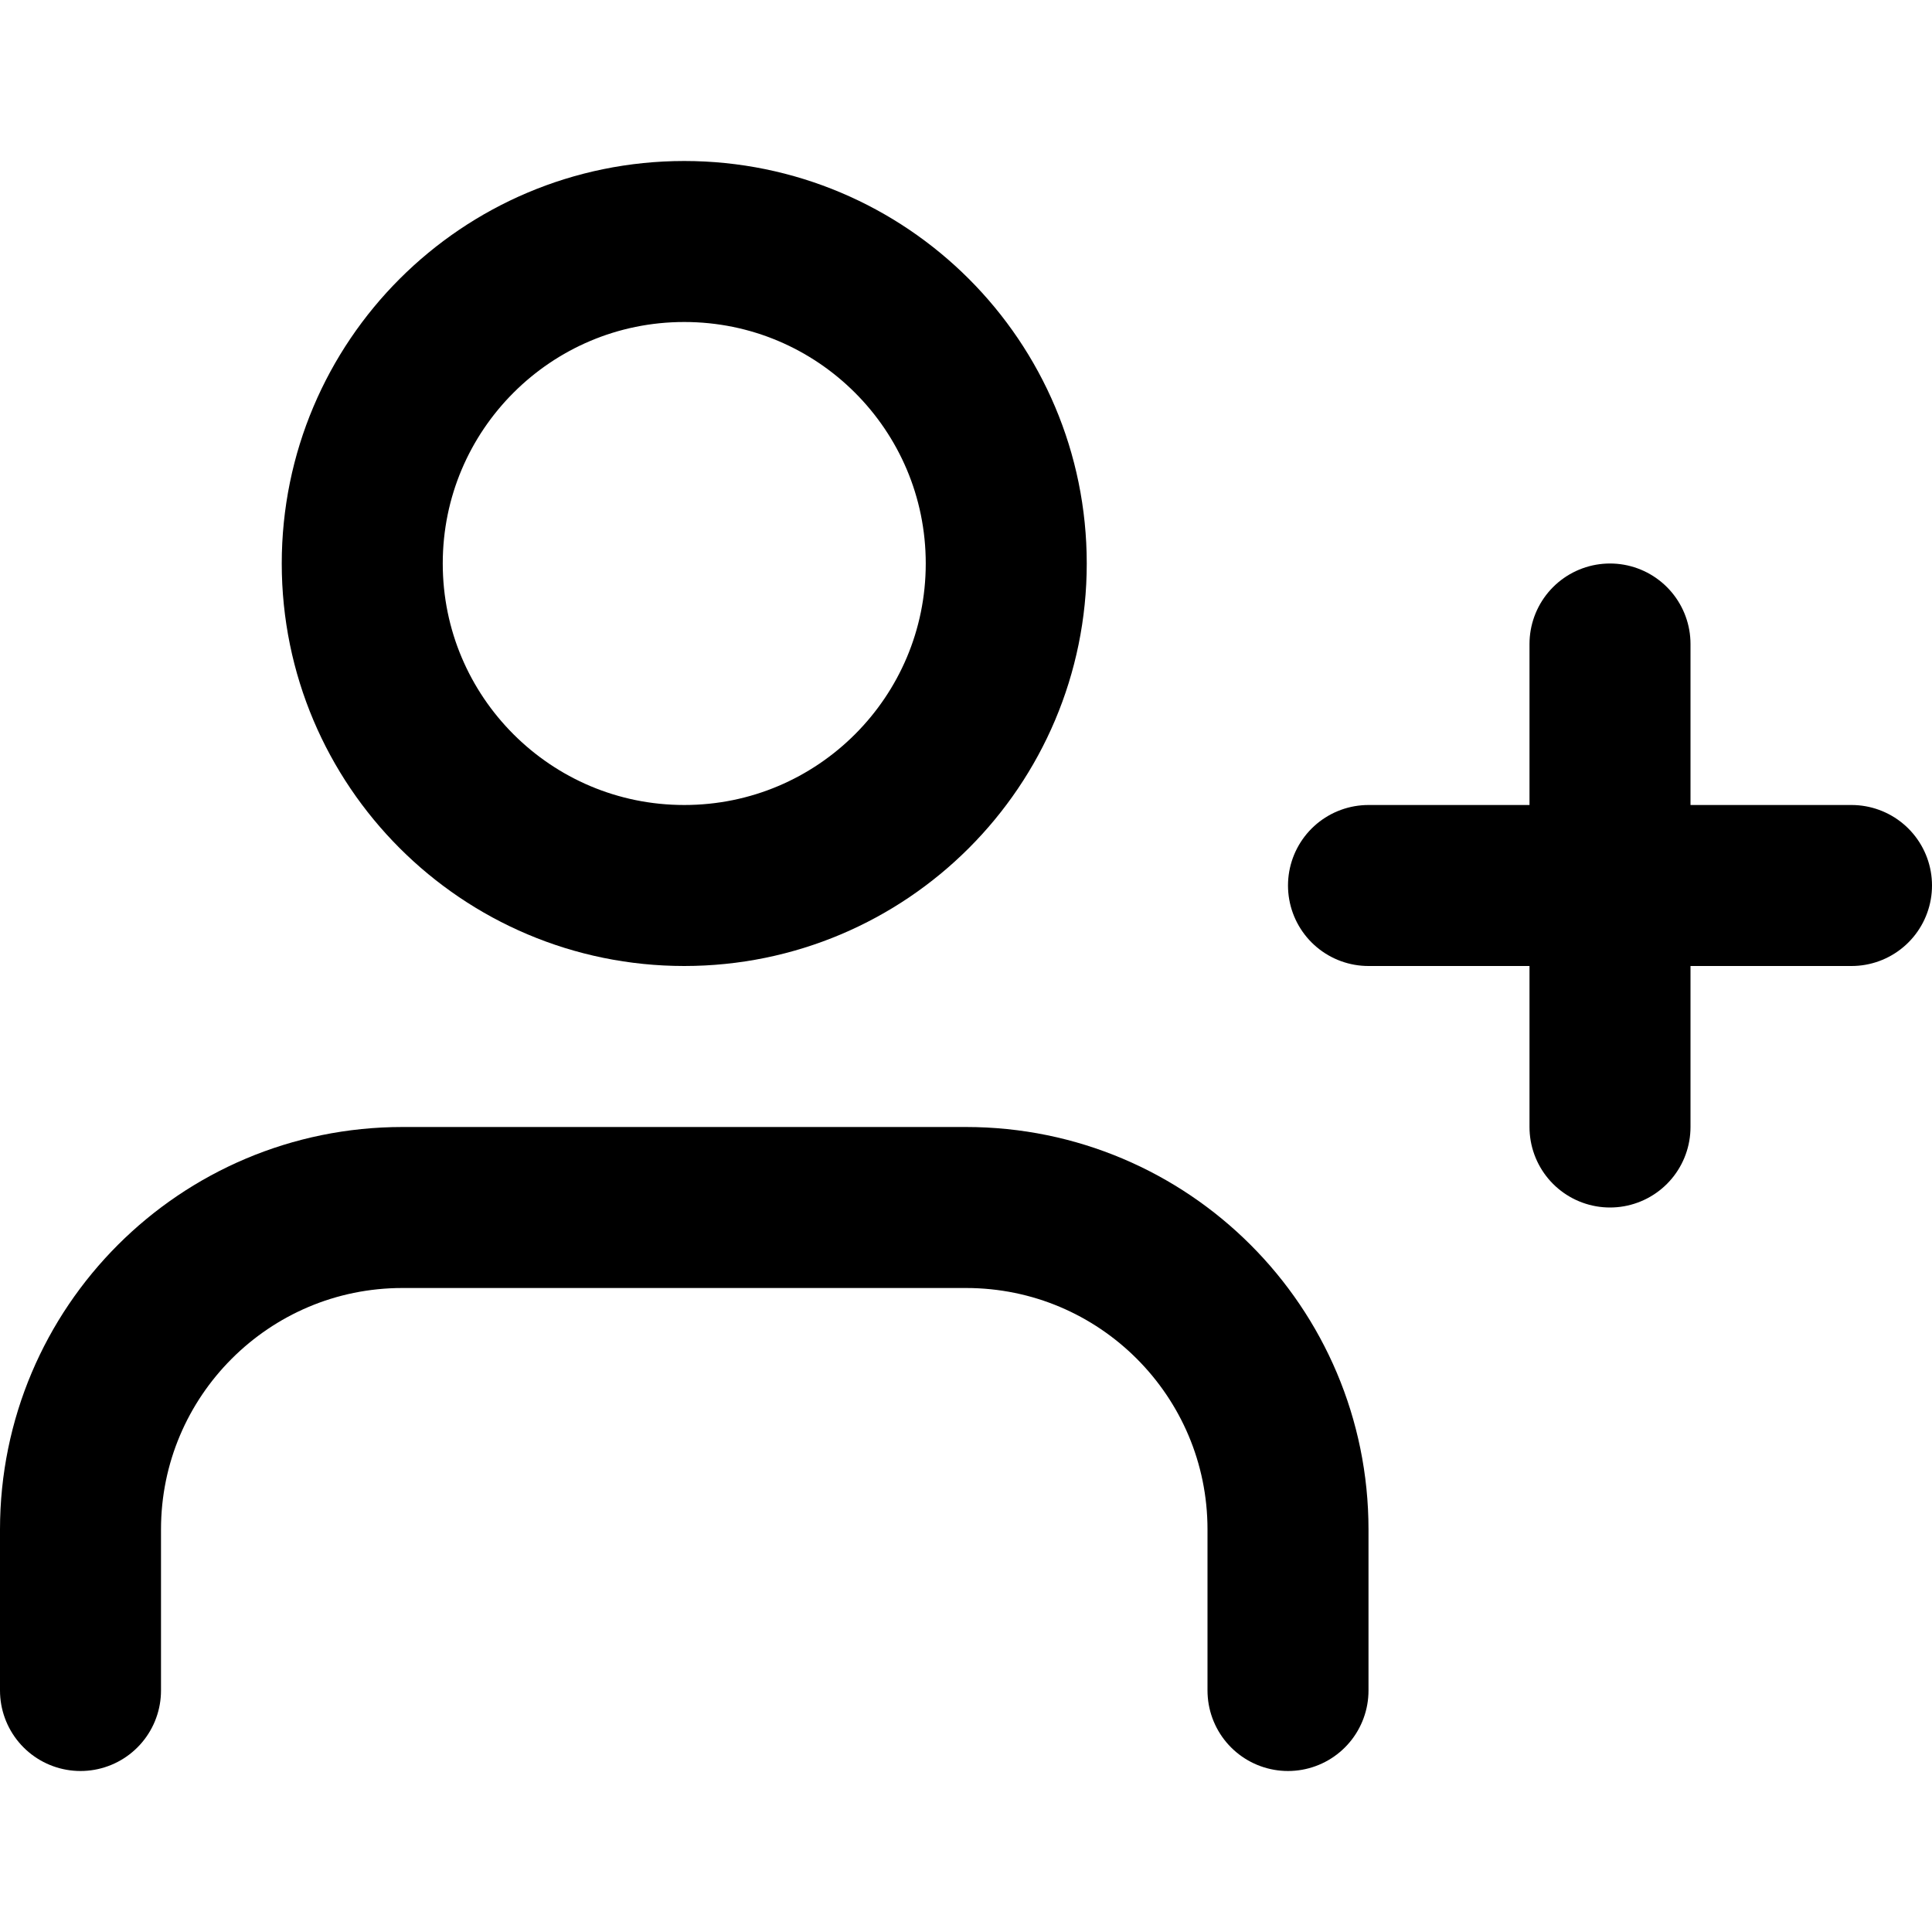
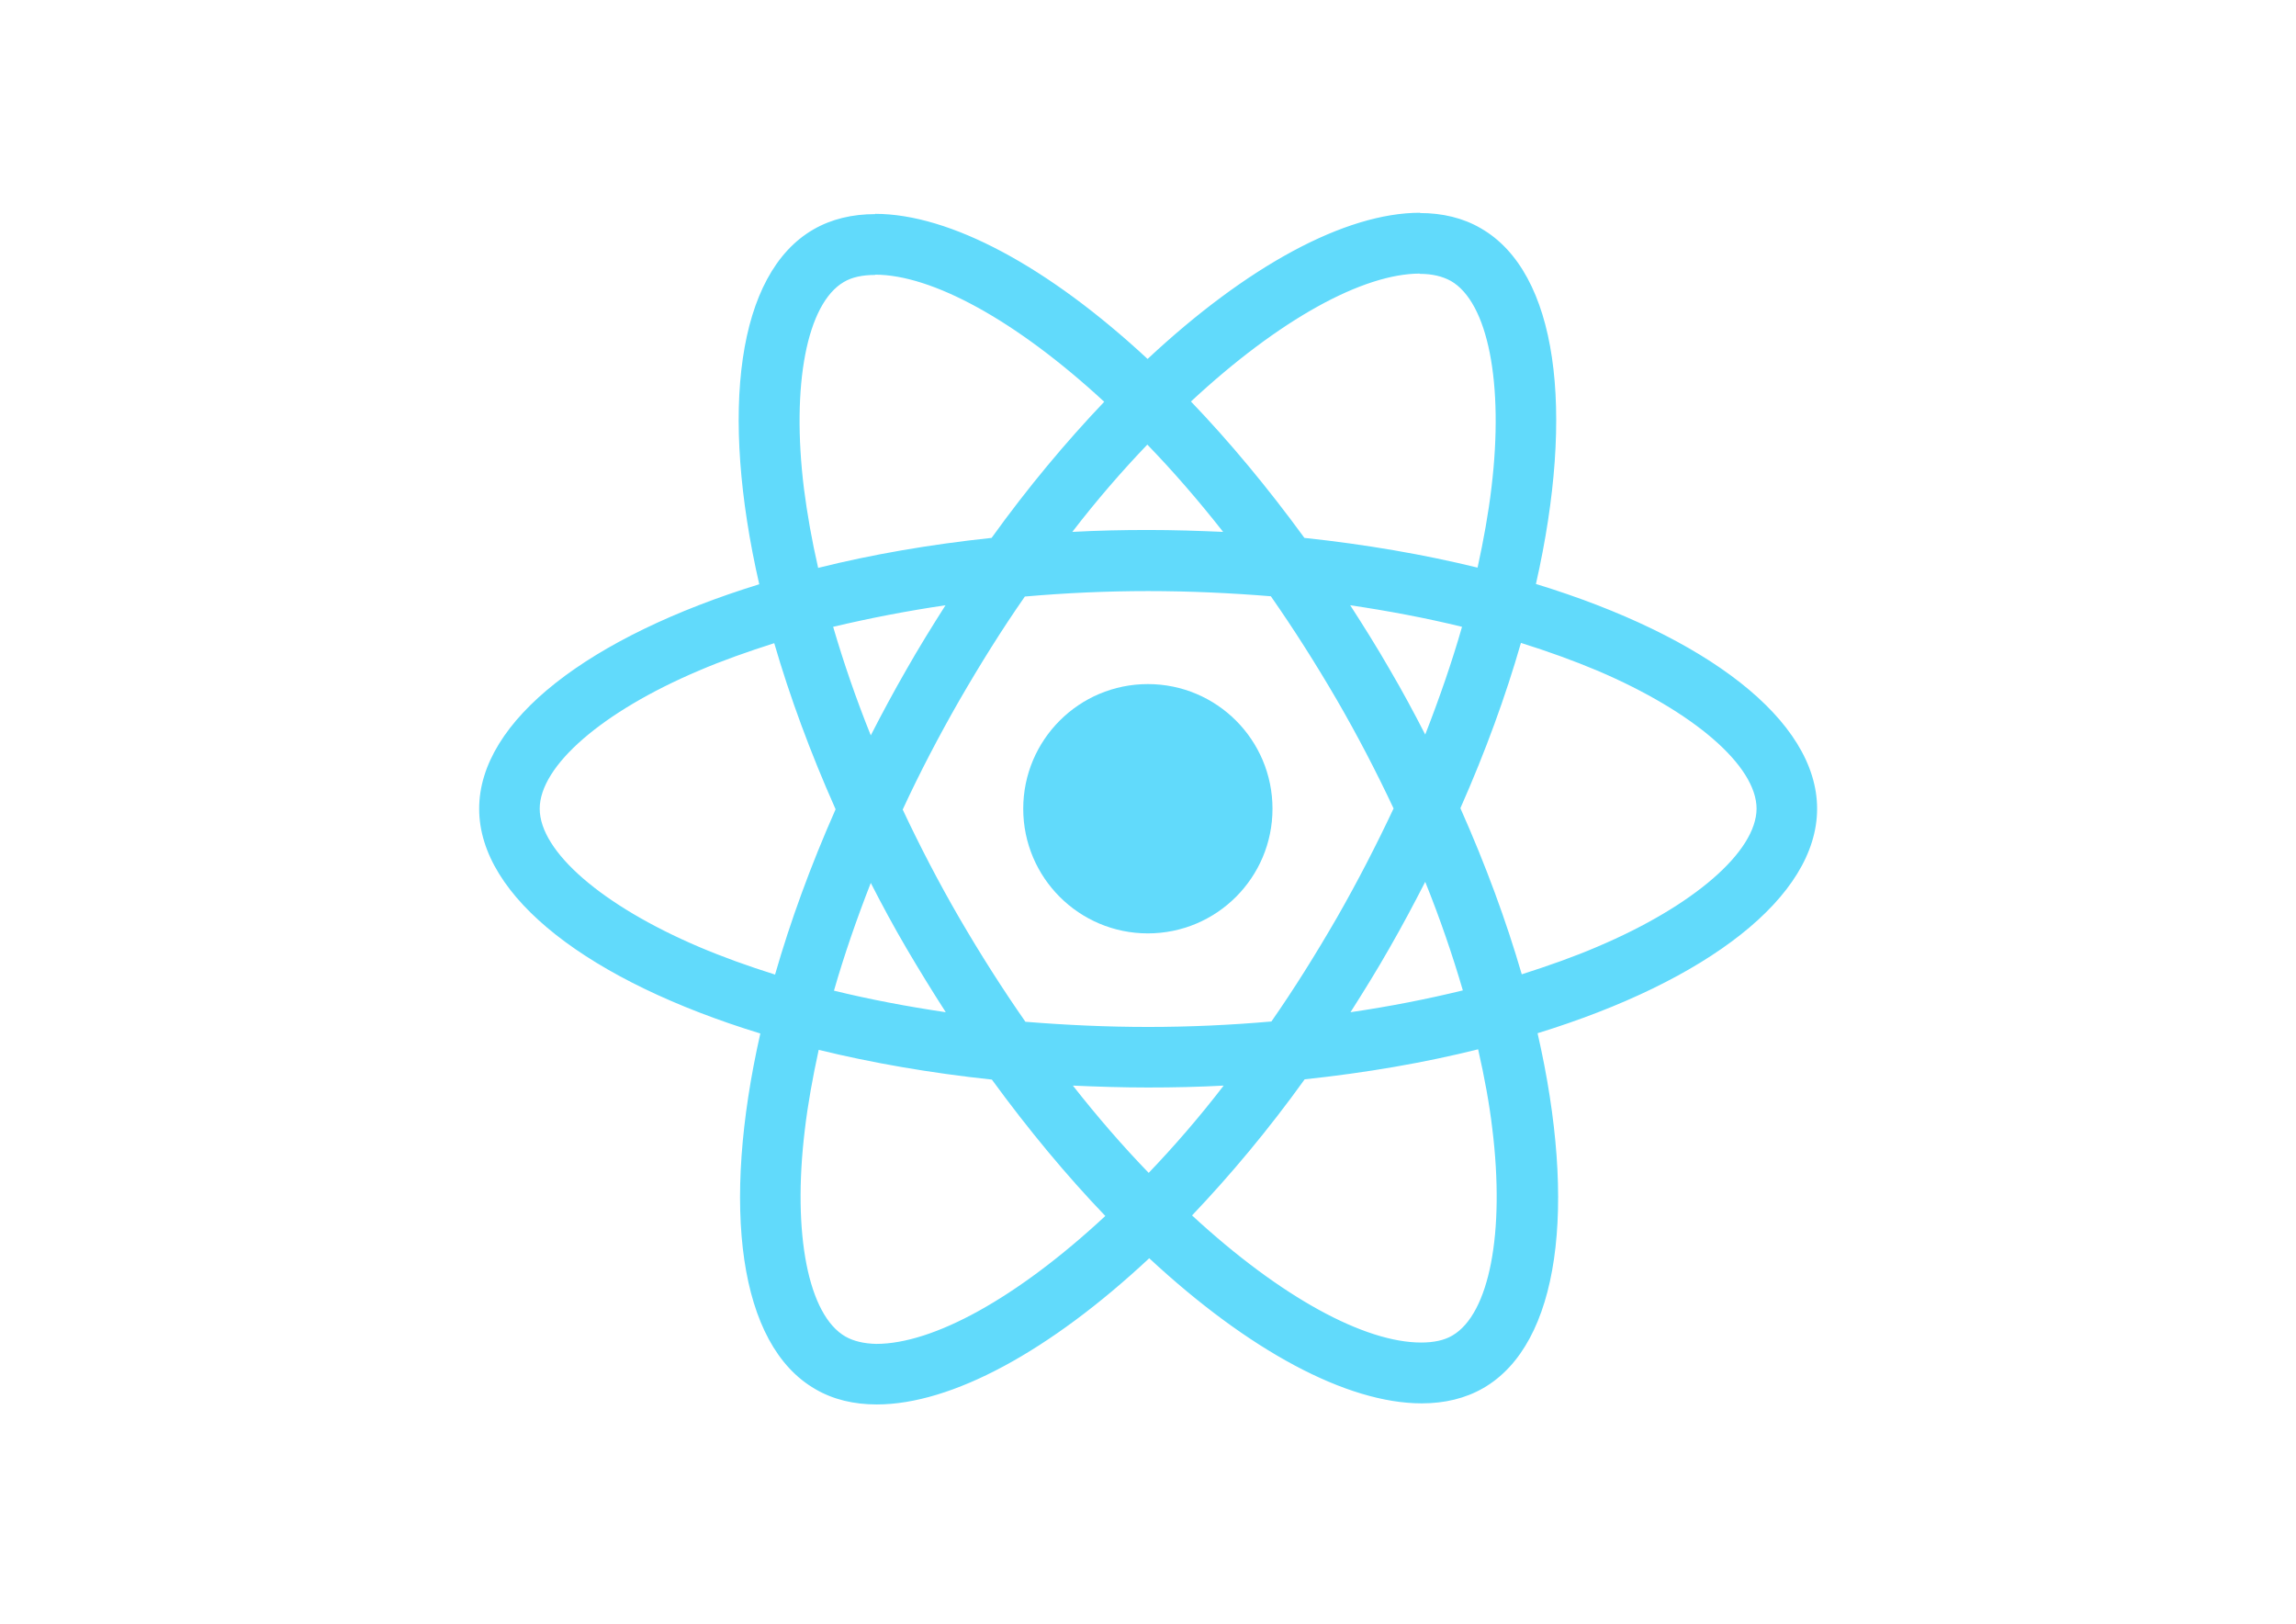
- <svg xmlns="http://www.w3.org/2000/svg" width="24" height="24" viewBox="0 0 24 24" fill="none" stroke="currentColor" stroke-width="2" stroke-linecap="round" stroke-linejoin="round" class="feather feather-user-plus">
-   <path d="M16 21v-2a4 4 0 0 0-4-4H5a4 4 0 0 0-4 4v2" />
-   <circle cx="8.5" cy="7" r="4" />
-   <line x1="20" y1="8" x2="20" y2="14" />
-   <line x1="23" y1="11" x2="17" y2="11" />
+ <svg xmlns="http://www.w3.org/2000/svg" viewBox="0 0 841.9 595.3">
+   <g fill="#61DAFB">
+     <path d="M666.3 296.5c0-32.5-40.7-63.3-103.1-82.4 14.4-63.6 8-114.2-20.2-130.4-6.5-3.8-14.1-5.6-22.4-5.6v22.3c4.6 0 8.3.9 11.4 2.6 13.6 7.8 19.5 37.5 14.9 75.7-1.1 9.4-2.9 19.3-5.1 29.4-19.6-4.8-41-8.5-63.5-10.9-13.5-18.5-27.5-35.3-41.6-50 32.6-30.3 63.2-46.9 84-46.9V78c-27.5 0-63.5 19.6-99.9 53.6-36.4-33.8-72.4-53.2-99.9-53.2v22.3c20.7 0 51.4 16.5 84 46.6-14 14.7-28 31.4-41.3 49.9-22.6 2.4-44 6.1-63.6 11-2.3-10-4-19.7-5.2-29-4.7-38.2 1.1-67.9 14.6-75.8 3-1.8 6.9-2.6 11.5-2.6V78.5c-8.4 0-16 1.8-22.6 5.6-28.1 16.2-34.4 66.7-19.9 130.1-62.2 19.2-102.7 49.9-102.7 82.3 0 32.5 40.7 63.3 103.1 82.4-14.4 63.6-8 114.2 20.2 130.4 6.5 3.8 14.1 5.6 22.5 5.6 27.5 0 63.5-19.6 99.9-53.6 36.4 33.8 72.4 53.2 99.9 53.2 8.4 0 16-1.8 22.6-5.6 28.1-16.2 34.4-66.7 19.9-130.1 62-19.1 102.5-49.9 102.5-82.3zm-130.2-66.7c-3.7 12.9-8.3 26.2-13.5 39.5-4.1-8-8.4-16-13.1-24-4.6-8-9.5-15.8-14.4-23.4 14.2 2.1 27.9 4.7 41 7.9zm-45.8 106.5c-7.8 13.5-15.8 26.3-24.1 38.2-14.9 1.3-30 2-45.2 2-15.1 0-30.2-.7-45-1.9-8.3-11.9-16.4-24.6-24.2-38-7.6-13.1-14.5-26.4-20.8-39.8 6.2-13.4 13.2-26.8 20.7-39.9 7.8-13.5 15.8-26.3 24.1-38.2 14.9-1.3 30-2 45.2-2 15.1 0 30.2.7 45 1.9 8.3 11.9 16.4 24.6 24.2 38 7.6 13.1 14.5 26.4 20.8 39.8-6.3 13.4-13.2 26.8-20.7 39.9zm32.3-13c5.4 13.4 10 26.8 13.8 39.8-13.1 3.2-26.9 5.9-41.2 8 4.9-7.7 9.8-15.6 14.4-23.7 4.6-8 8.9-16.1 13-24.1zM421.2 430c-9.3-9.6-18.6-20.3-27.8-32 9 .4 18.2.7 27.5.7 9.4 0 18.7-.2 27.8-.7-9 11.7-18.3 22.4-27.5 32zm-74.4-58.9c-14.2-2.1-27.9-4.7-41-7.9 3.7-12.9 8.3-26.2 13.5-39.5 4.1 8 8.4 16 13.1 24 4.7 8 9.5 15.8 14.4 23.4zM420.7 163c9.3 9.6 18.6 20.3 27.8 32-9-.4-18.2-.7-27.5-.7-9.4 0-18.7.2-27.8.7 9-11.7 18.3-22.4 27.5-32zm-74 58.9c-4.9 7.7-9.8 15.6-14.4 23.7-4.6 8-8.9 16-13 24-5.4-13.4-10-26.8-13.8-39.8 13.1-3.1 26.9-5.8 41.2-7.9zm-90.5 125.2c-35.4-15.1-58.3-34.9-58.3-50.6 0-15.7 22.9-35.6 58.3-50.6 8.6-3.7 18-7 27.7-10.1 5.7 19.6 13.2 40 22.5 60.9-9.2 20.8-16.6 41.1-22.2 60.6-9.9-3.1-19.3-6.5-28-10.2zM310 490c-13.6-7.8-19.5-37.5-14.9-75.7 1.1-9.4 2.9-19.3 5.1-29.4 19.6 4.8 41 8.5 63.5 10.9 13.5 18.5 27.5 35.3 41.6 50-32.6 30.3-63.2 46.9-84 46.9-4.5-.1-8.3-1-11.3-2.7zm237.2-76.2c4.7 38.2-1.1 67.9-14.6 75.8-3 1.8-6.9 2.6-11.5 2.6-20.7 0-51.4-16.5-84-46.6 14-14.7 28-31.4 41.3-49.9 22.6-2.4 44-6.1 63.6-11 2.3 10.1 4.1 19.8 5.2 29.1zm38.5-66.7c-8.6 3.7-18 7-27.7 10.1-5.7-19.6-13.2-40-22.5-60.9 9.2-20.8 16.6-41.1 22.2-60.6 9.9 3.1 19.3 6.5 28.1 10.2 35.4 15.1 58.3 34.9 58.3 50.6-.1 15.7-23 35.6-58.4 50.6zM320.8 78.4z" />
+     <circle cx="420.9" cy="296.5" r="45.7" />
+     <path d="M520.5 78.1z" />
+   </g>
</svg>
